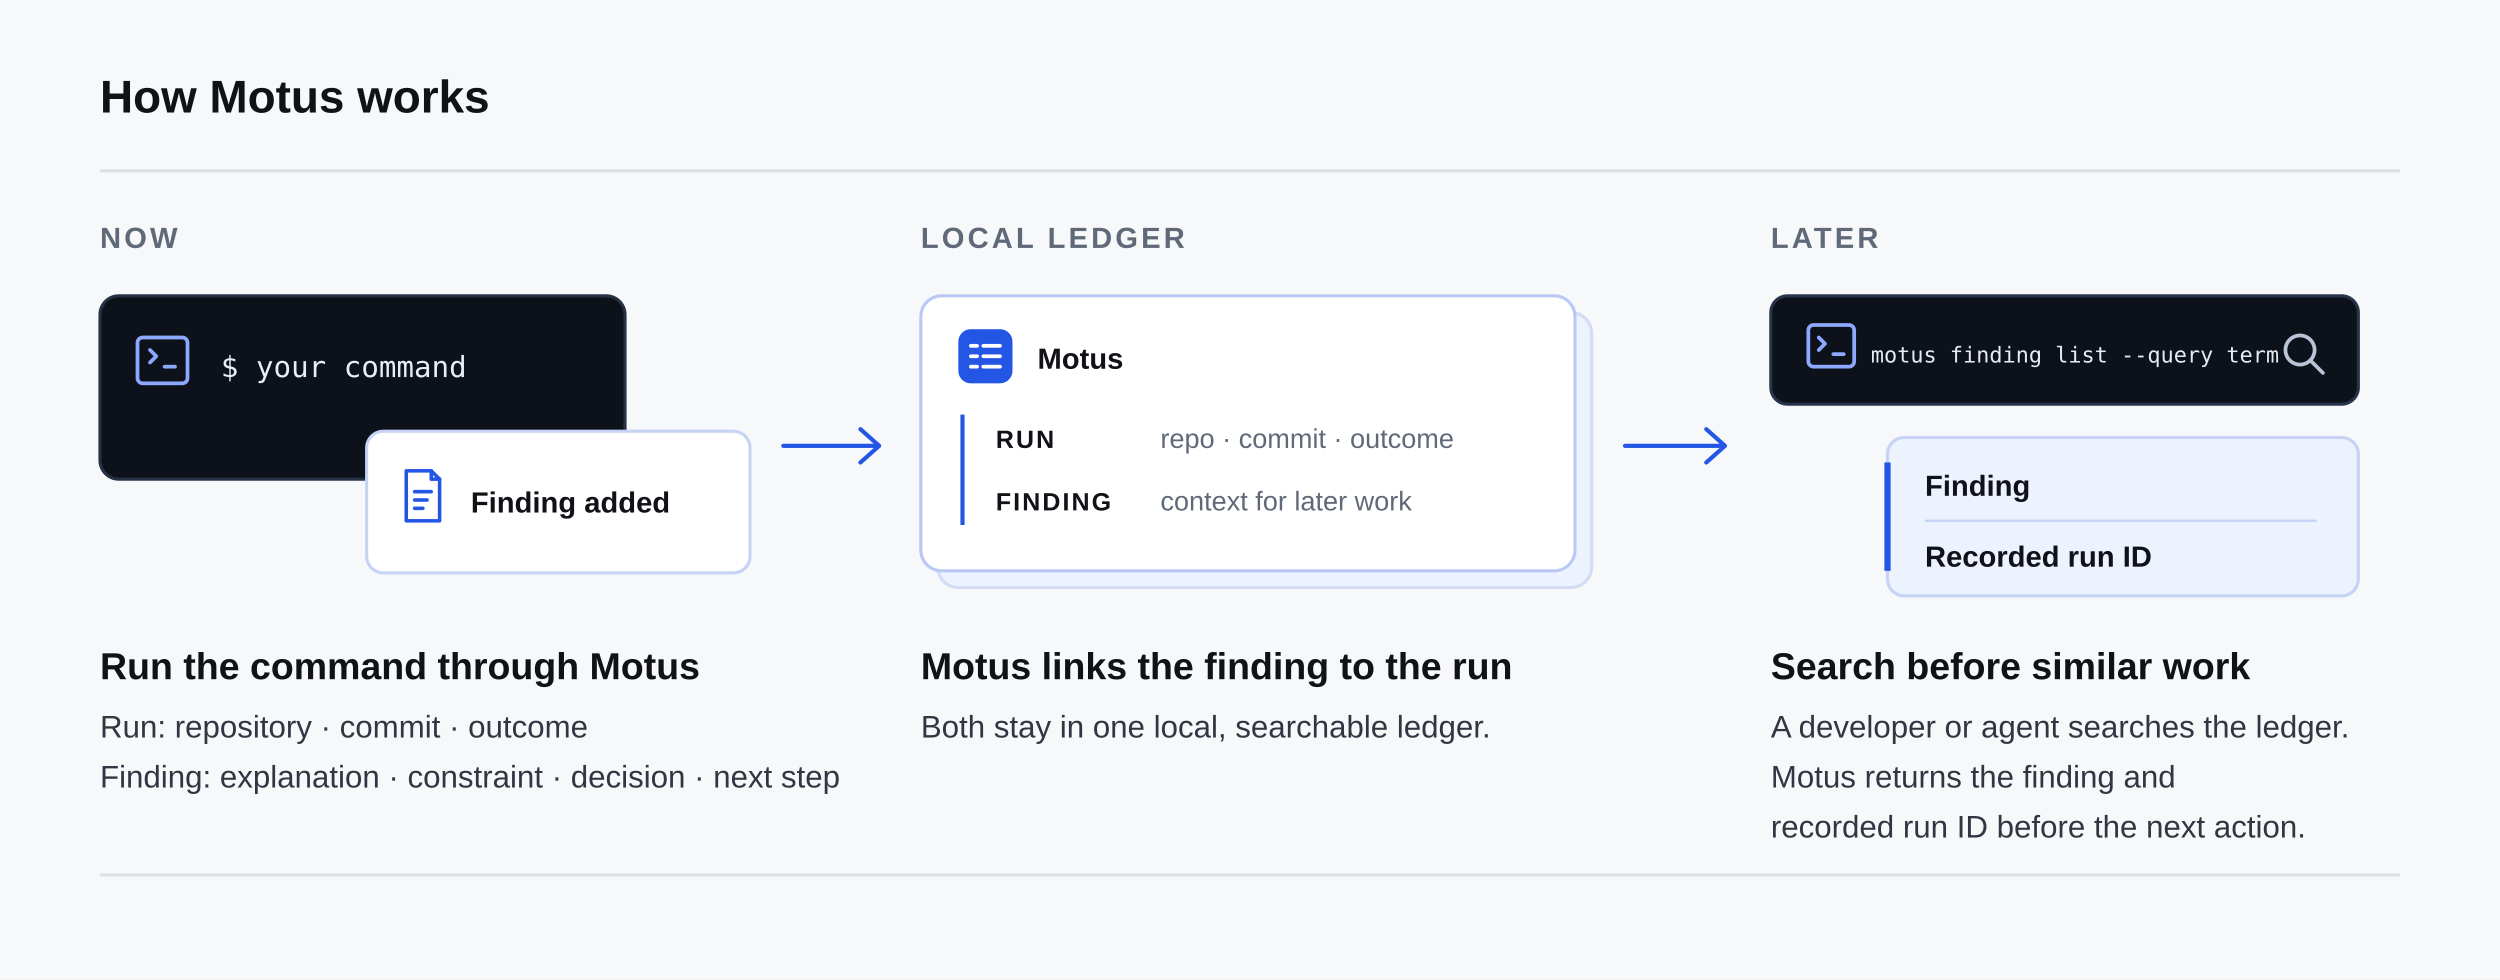
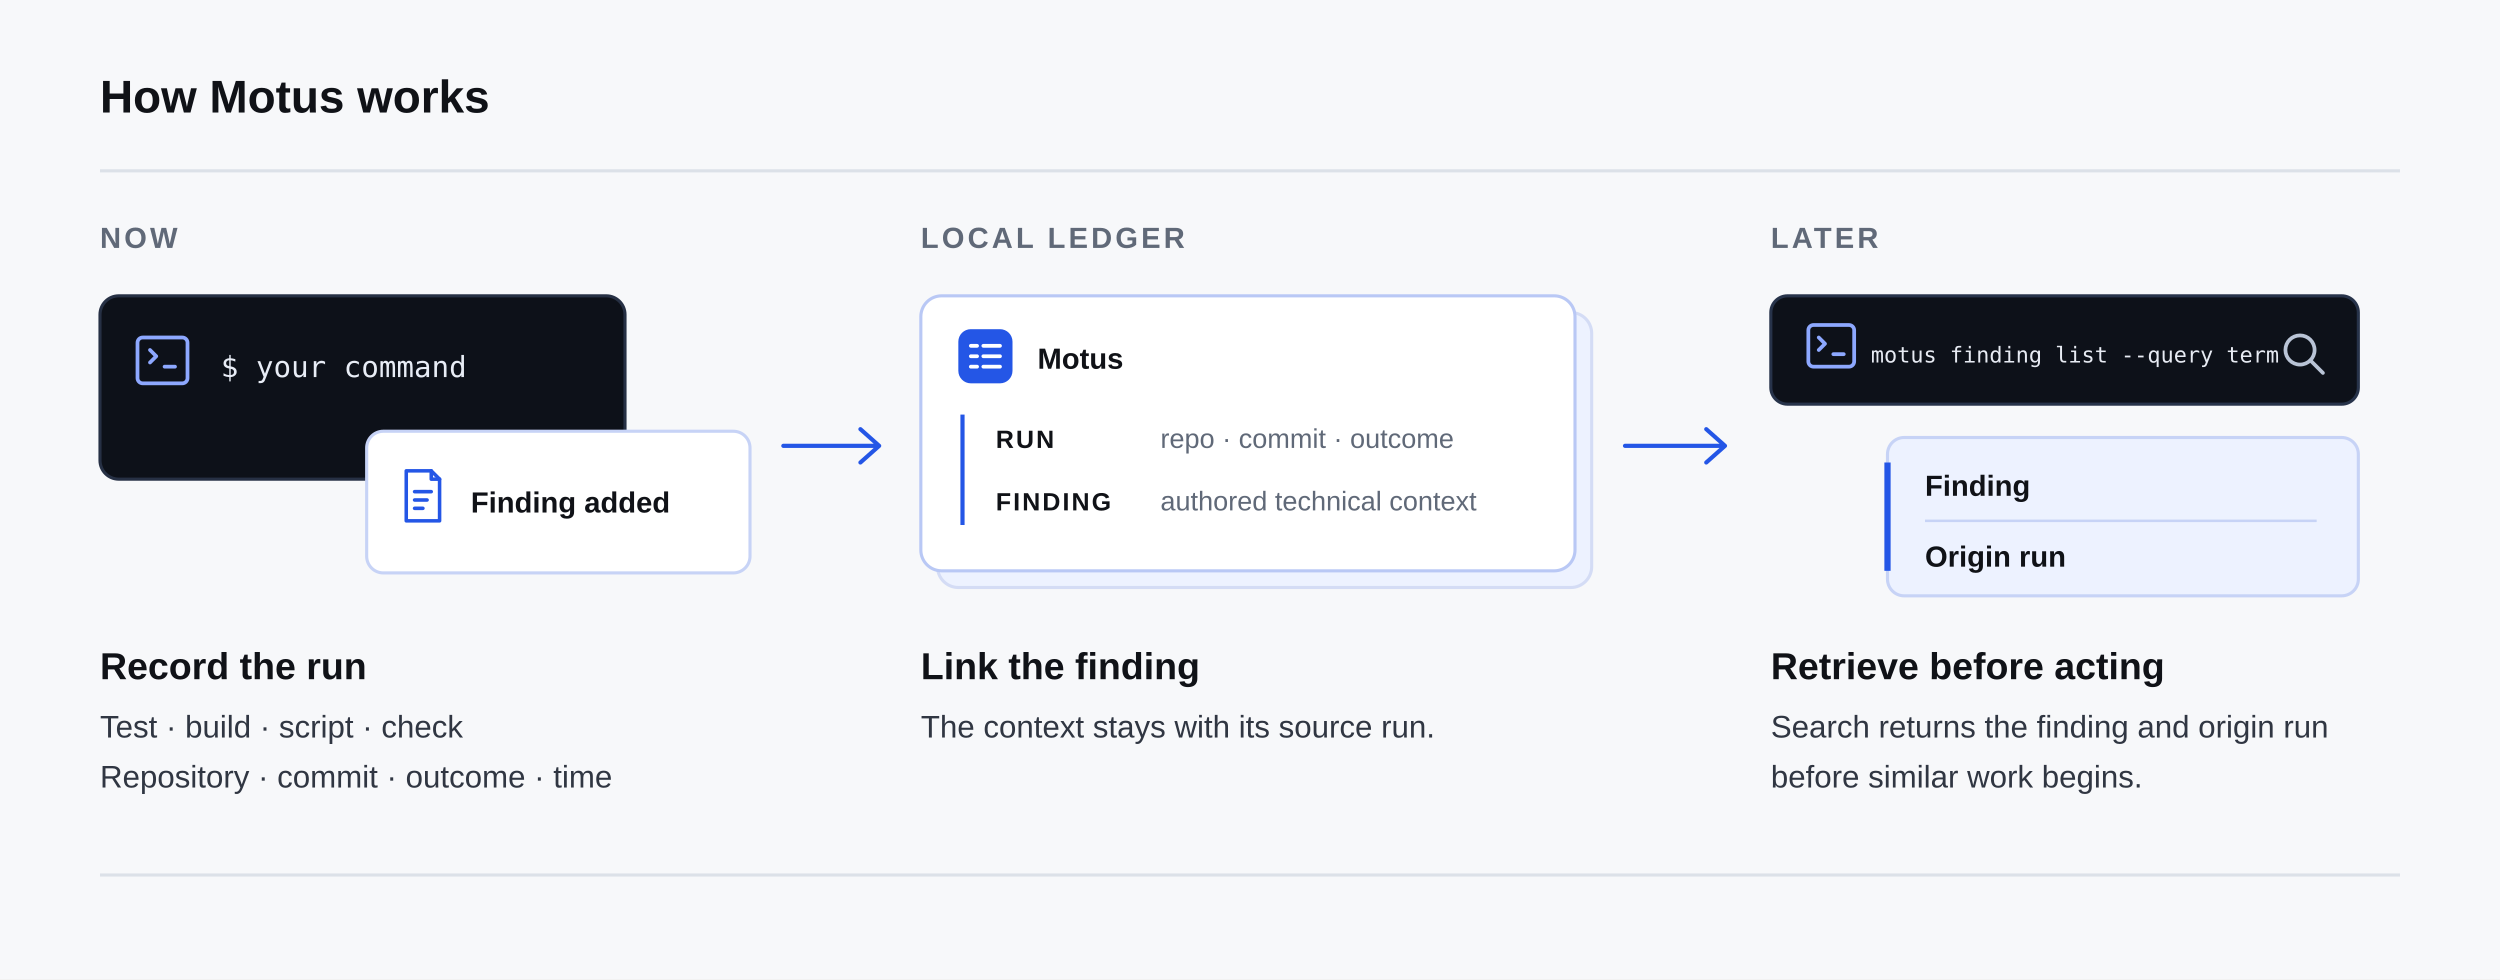
<svg xmlns="http://www.w3.org/2000/svg" width="1200" height="470" viewBox="0 0 1200 470" role="img" aria-labelledby="title desc">
  <rect width="1200" height="470" fill="#f7f8fa" />
  <g font-family="Arial, Helvetica, sans-serif" fill="#101217">
    <text x="48" y="54" font-size="22" font-weight="700">How Motus works</text>
    <line x1="48" y1="82" x2="1152" y2="82" stroke="#dce1e8" stroke-width="1.5" />
    <text x="48" y="119" fill="#606978" font-size="14" font-weight="700" letter-spacing="1.5">NOW</text>
    <rect x="48" y="142" width="252" height="88" rx="9" fill="#0d1119" stroke="#263044" stroke-width="1.5" />
    <g transform="translate(66 162)" fill="none" stroke="#8da8ff" stroke-linecap="round" stroke-linejoin="round" stroke-width="1.8">
      <rect width="24" height="22" rx="2.5" />
      <path d="m6 6 3 3-3 3M13 14h5" />
    </g>
    <text x="106" y="181" fill="#e8edf6" font-family="SFMono-Regular, Consolas, monospace" font-size="14">$ your command</text>
    <rect x="176" y="207" width="184" height="68" rx="8" fill="#ffffff" stroke="#c7d3f6" stroke-width="1.5" />
    <g transform="translate(194 226)" fill="none" stroke="#2456e6" stroke-linecap="round" stroke-linejoin="round" stroke-width="1.7">
      <path d="M1 0h12l4 4v20H1z" />
      <path d="M13 0v4h4M5 10h8M5 14h6M5 18h4" />
    </g>
    <text x="226" y="246" font-size="14" font-weight="700">Finding added</text>
    <path d="M376 214h46m-9-8 9 8-9 8" fill="none" stroke="#2456e6" stroke-linecap="round" stroke-linejoin="round" stroke-width="2" />
    <text x="442" y="119" fill="#606978" font-size="14" font-weight="700" letter-spacing="1.5">LOCAL LEDGER</text>
    <rect x="450" y="150" width="314" height="132" rx="10" fill="#edf2ff" stroke="#d4dcf5" stroke-width="1.5" />
    <rect x="442" y="142" width="314" height="132" rx="10" fill="#ffffff" stroke="#b9c8f5" stroke-width="1.5" />
    <g transform="translate(460 158)">
      <rect width="26" height="26" rx="6" fill="#2456e6" />
      <g fill="none" stroke="#ffffff" stroke-linecap="round" stroke-width="1.8">
        <path d="M6 8h3M12 8h8M6 13h3M12 13h8M6 18h3M12 18h8" />
      </g>
    </g>
    <text x="498" y="177" font-size="14" font-weight="700">Motus</text>
    <line x1="462" y1="199" x2="462" y2="252" stroke="#2456e6" stroke-width="2" />
    <text x="478" y="215" font-size="12" font-weight="700" letter-spacing="1">RUN</text>
    <text x="557" y="215" fill="#606978" font-size="13">repo · commit · outcome</text>
    <text x="478" y="245" font-size="12" font-weight="700" letter-spacing="1">FINDING</text>
-     <text x="557" y="245" fill="#606978" font-size="13">context for later work</text>
+     <text x="557" y="245" fill="#606978" font-size="13">authored technical context</text>
    <path d="M780 214h48m-9-8 9 8-9 8" fill="none" stroke="#2456e6" stroke-linecap="round" stroke-linejoin="round" stroke-width="2" />
    <text x="850" y="119" fill="#606978" font-size="14" font-weight="700" letter-spacing="1.5">LATER</text>
    <rect x="850" y="142" width="282" height="52" rx="8" fill="#0d1119" stroke="#27334a" stroke-width="1.5" />
    <g transform="translate(868 156)" fill="none" stroke="#8da8ff" stroke-linecap="round" stroke-linejoin="round" stroke-width="1.8">
      <rect x="0" y="0" width="22" height="20" rx="2.5" />
      <path d="m5 6 3 3-3 3M12 14h5" />
    </g>
    <text x="898" y="174" fill="#e7ebf3" font-family="SFMono-Regular, Consolas, monospace" font-size="10.5">motus finding list --query term</text>
    <g transform="translate(1094 158)" fill="none" stroke="#b9c4d6" stroke-linecap="round" stroke-width="1.8">
      <circle cx="10" cy="10" r="7" />
      <path d="m15 15 6 6" />
    </g>
    <rect x="906" y="210" width="226" height="76" rx="8" fill="#edf2ff" stroke="#c7d3f6" stroke-width="1.5" />
    <line x1="906" y1="222" x2="906" y2="274" stroke="#2456e6" stroke-width="3" />
    <text x="924" y="238" font-size="14" font-weight="700">Finding</text>
    <line x1="924" y1="250" x2="1112" y2="250" stroke="#c7d3f6" stroke-width="1.2" />
-     <text x="924" y="272" font-size="14" font-weight="700">Recorded run ID</text>
-     <text x="48" y="326" font-size="18" font-weight="700">Run the command through Motus</text>
-     <text x="48" y="354" fill="#303642" font-size="15">Run: repository · commit · outcome</text>
-     <text x="48" y="378" fill="#303642" font-size="15">Finding: explanation · constraint · decision · next step</text>
-     <text x="442" y="326" font-size="18" font-weight="700">Motus links the finding to the run</text>
-     <text x="442" y="354" fill="#303642" font-size="15">Both stay in one local, searchable ledger.</text>
-     <text x="850" y="326" font-size="18" font-weight="700">Search before similar work</text>
-     <text x="850" y="354" fill="#303642" font-size="15">A developer or agent searches the ledger.</text>
-     <text x="850" y="378" fill="#303642" font-size="15">Motus returns the finding and</text>
-     <text x="850" y="402" fill="#303642" font-size="15">recorded run ID before the next action.</text>
+     <text x="924" y="272" font-size="14" font-weight="700">Origin run</text>
+     <text x="48" y="326" font-size="18" font-weight="700">Record the run</text>
+     <text x="48" y="354" fill="#303642" font-size="15">Test · build · script · check</text>
+     <text x="48" y="378" fill="#303642" font-size="15">Repository · commit · outcome · time</text>
+     <text x="442" y="326" font-size="18" font-weight="700">Link the finding</text>
+     <text x="442" y="354" fill="#303642" font-size="15">The context stays with its source run.</text>
+     <text x="850" y="326" font-size="18" font-weight="700">Retrieve before acting</text>
+     <text x="850" y="354" fill="#303642" font-size="15">Search returns the finding and origin run</text>
+     <text x="850" y="378" fill="#303642" font-size="15">before similar work begins.</text>
    <line x1="48" y1="420" x2="1152" y2="420" stroke="#dce1e8" stroke-width="1.5" />
  </g>
</svg>
